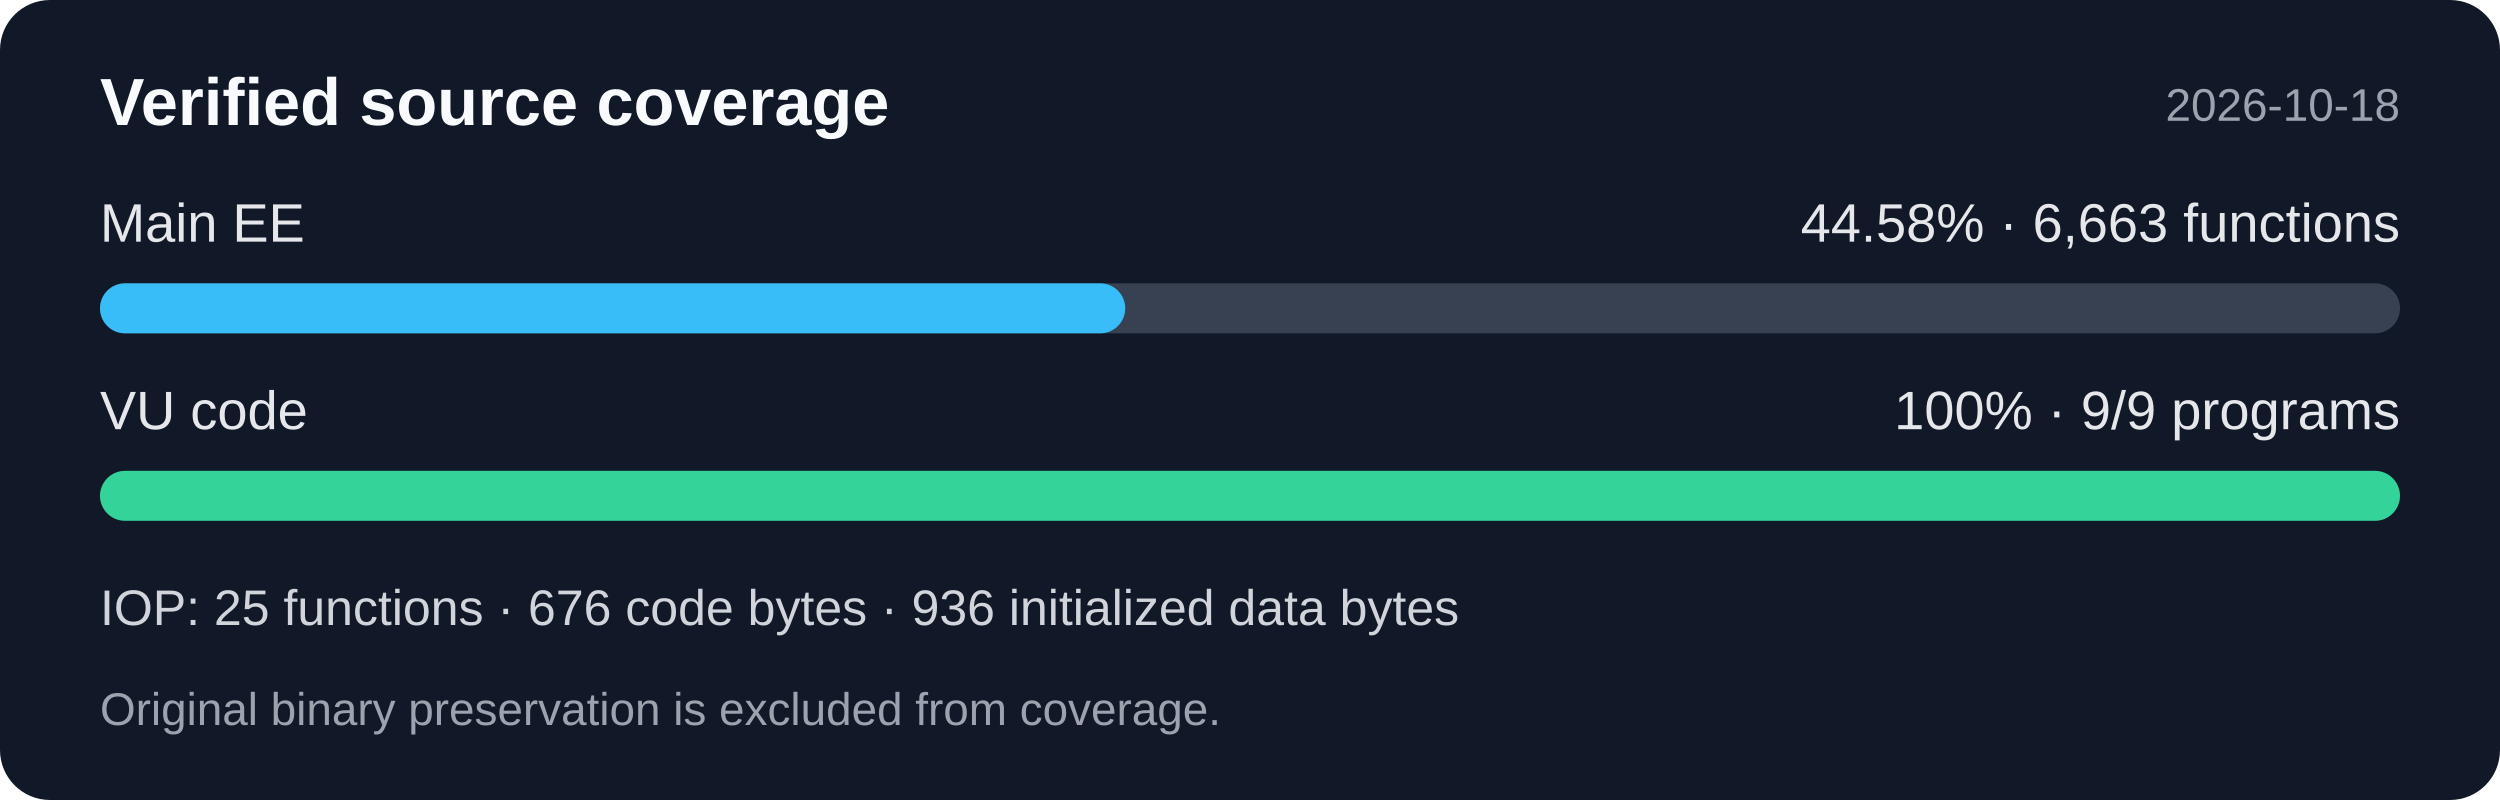
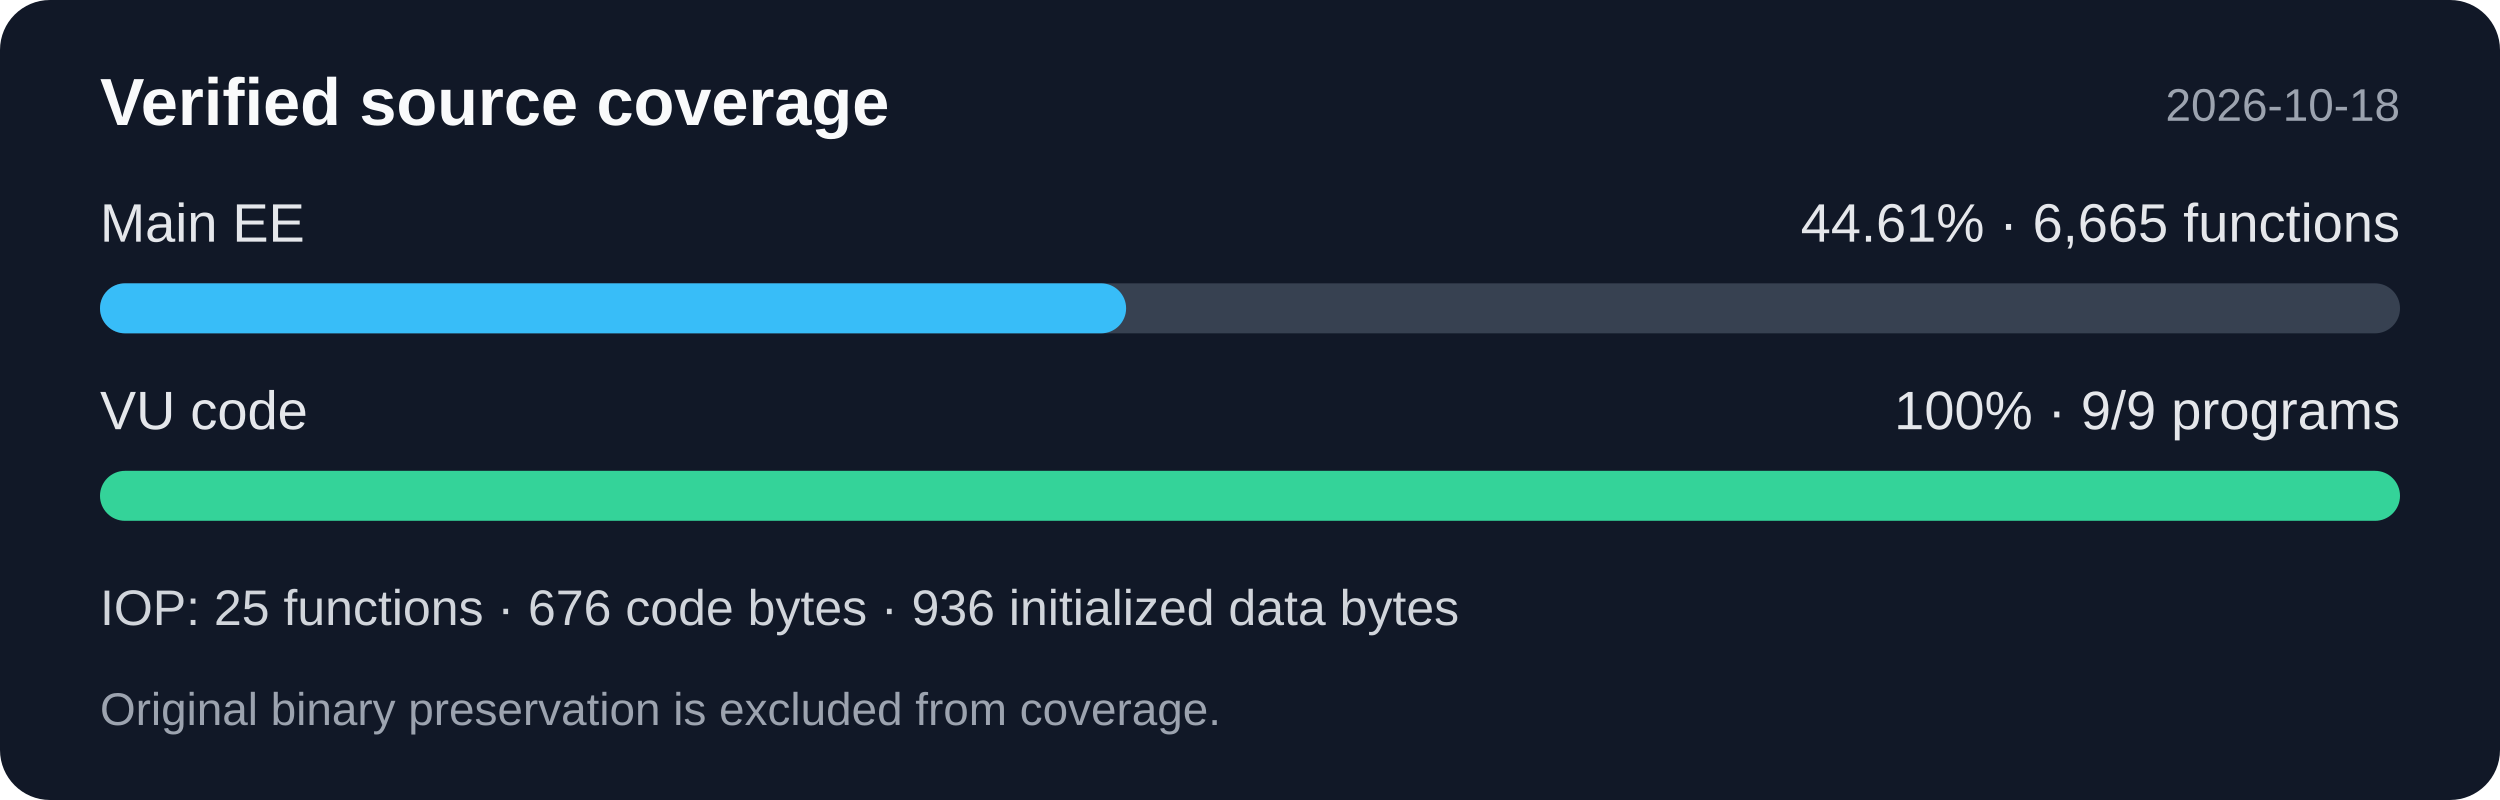
<svg xmlns="http://www.w3.org/2000/svg" width="600" height="192" viewBox="0 0 600 192" role="img" aria-labelledby="title desc">
  <rect width="600" height="192" rx="12" fill="#111827" />
  <g font-family="Segoe UI,Arial,sans-serif">
    <text x="24" y="30" fill="#f9fafb" font-size="16" font-weight="600">Verified source coverage</text>
    <text x="576" y="29" fill="#9ca3af" font-size="11" text-anchor="end">2026-10-18</text>
    <text x="24" y="58" fill="#e5e7eb" font-size="13">Main EE</text>
-     <text x="576" y="58" fill="#e5e7eb" font-size="13" text-anchor="end">44.58% · 6,663 functions</text>
+     <text x="576" y="58" fill="#e5e7eb" font-size="13" text-anchor="end">44.61% · 6,665 functions</text>
    <rect x="24" y="68" width="552" height="12" rx="6" fill="#374151" />
-     <rect x="24" y="68" width="246.062" height="12" rx="6" fill="#38bdf8" />
+     <rect x="24" y="68" width="246.268" height="12" rx="6" fill="#38bdf8" />
    <text x="24" y="103" fill="#e5e7eb" font-size="13">VU code</text>
    <text x="576" y="103" fill="#e5e7eb" font-size="13" text-anchor="end">100% · 9/9 programs</text>
    <rect x="24" y="113" width="552" height="12" rx="6" fill="#34d399" />
    <text x="24" y="150" fill="#d1d5db" font-size="12">IOP: 25 functions · 676 code bytes · 936 initialized data bytes</text>
    <text x="24" y="174" fill="#9ca3af" font-size="11">Original binary preservation is excluded from coverage.</text>
  </g>
</svg>
